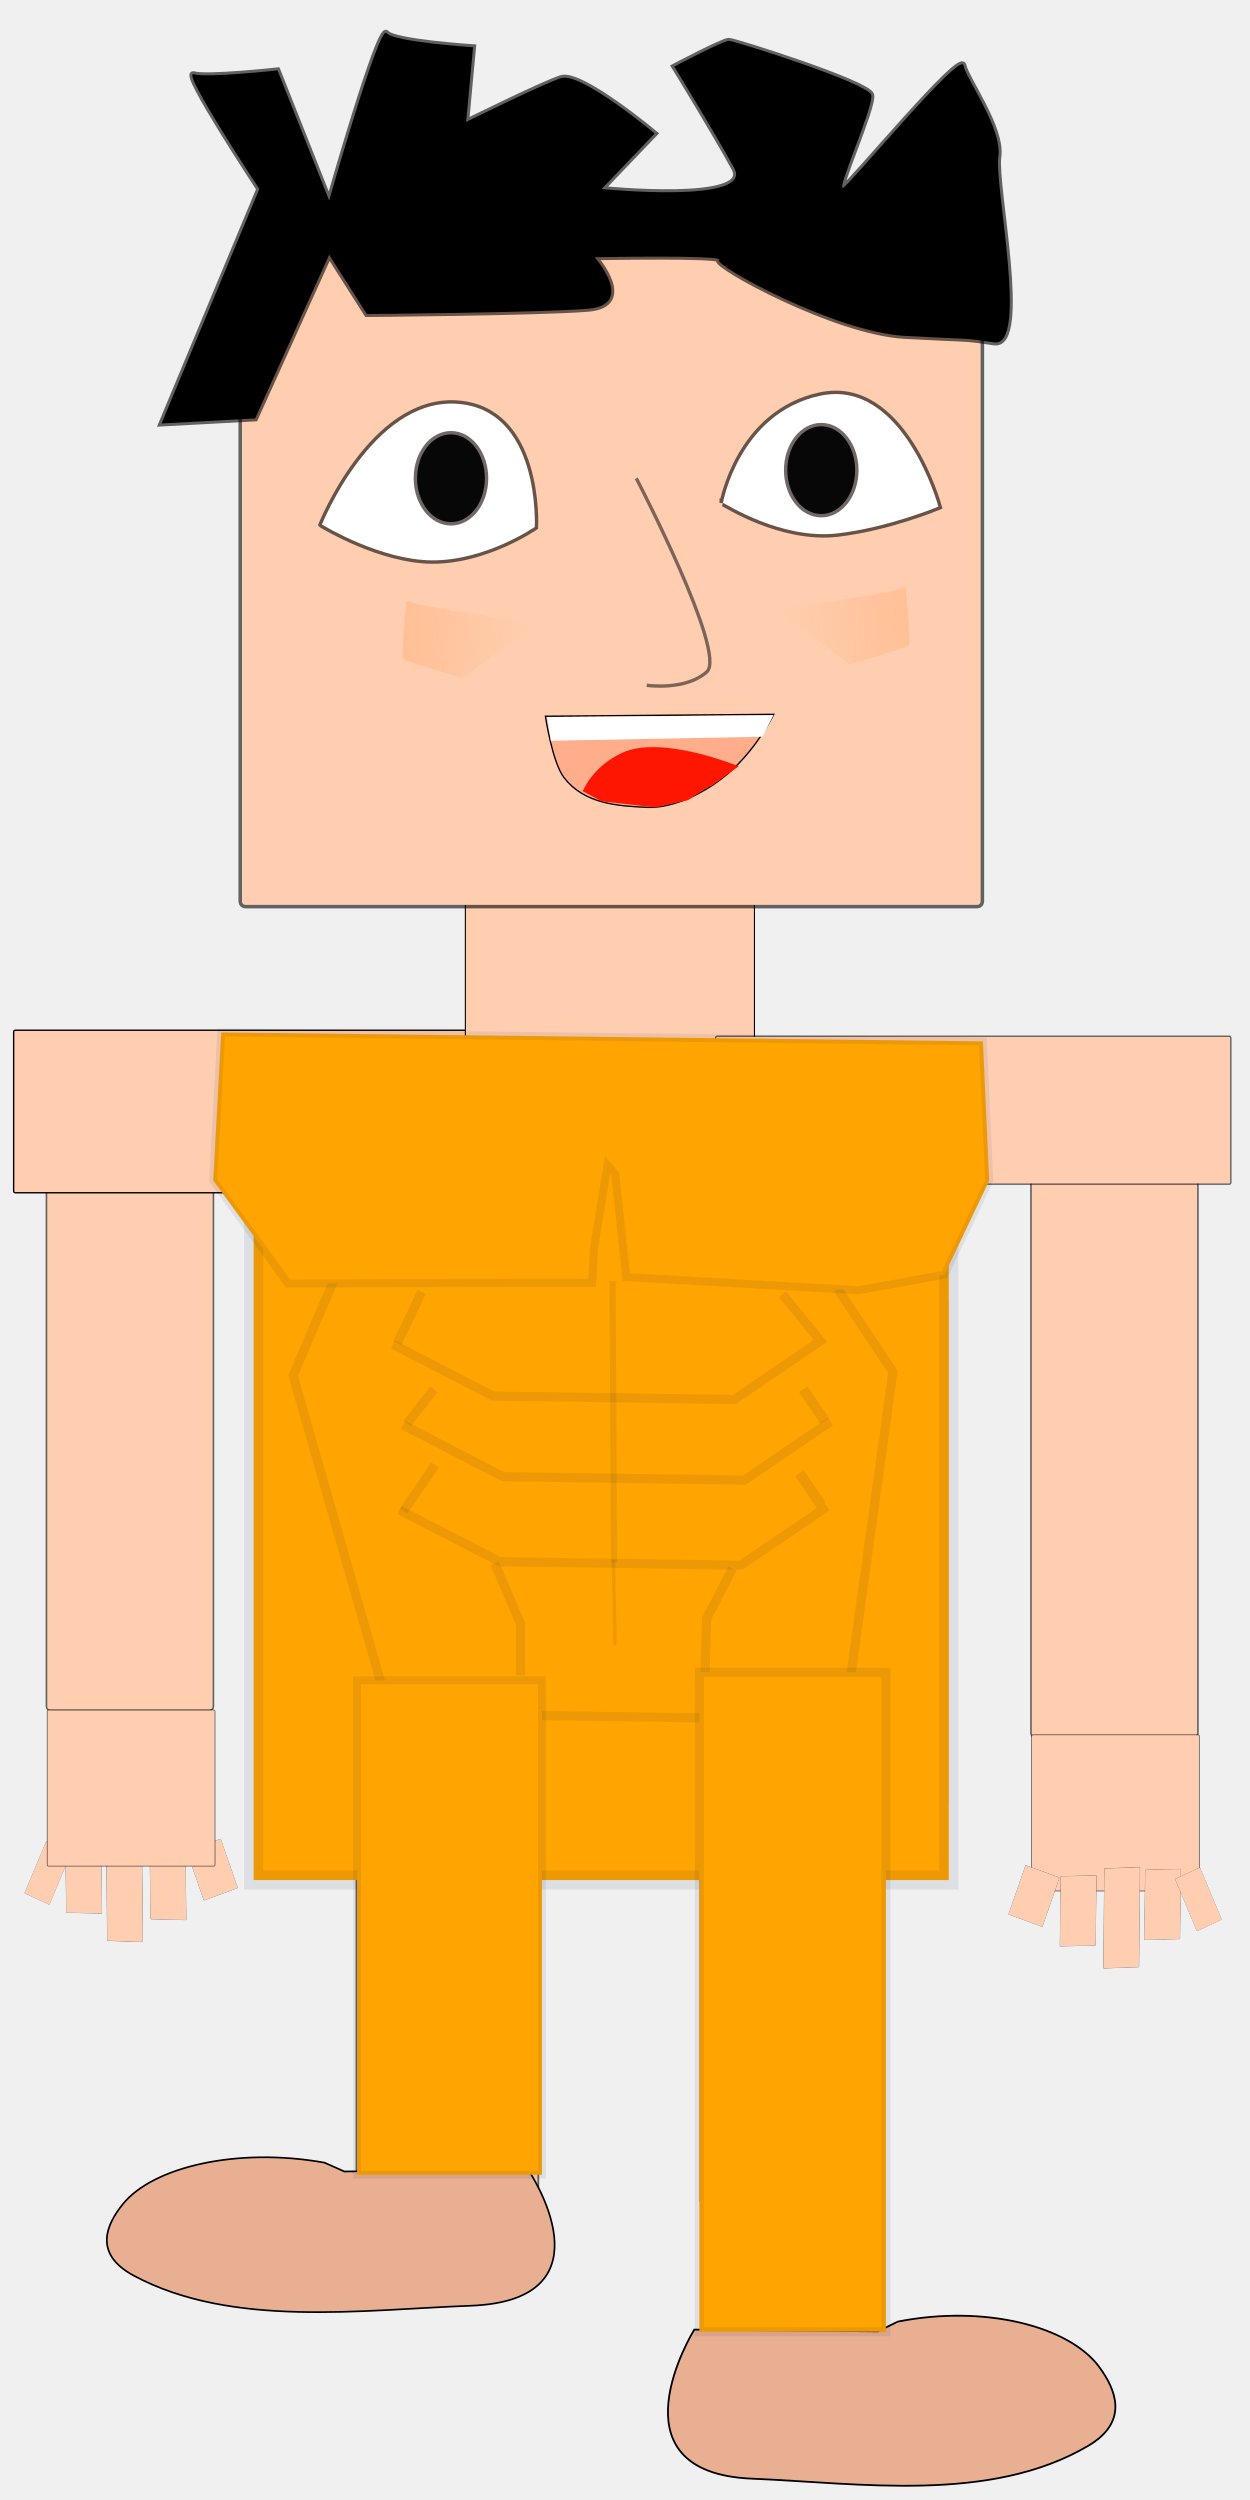
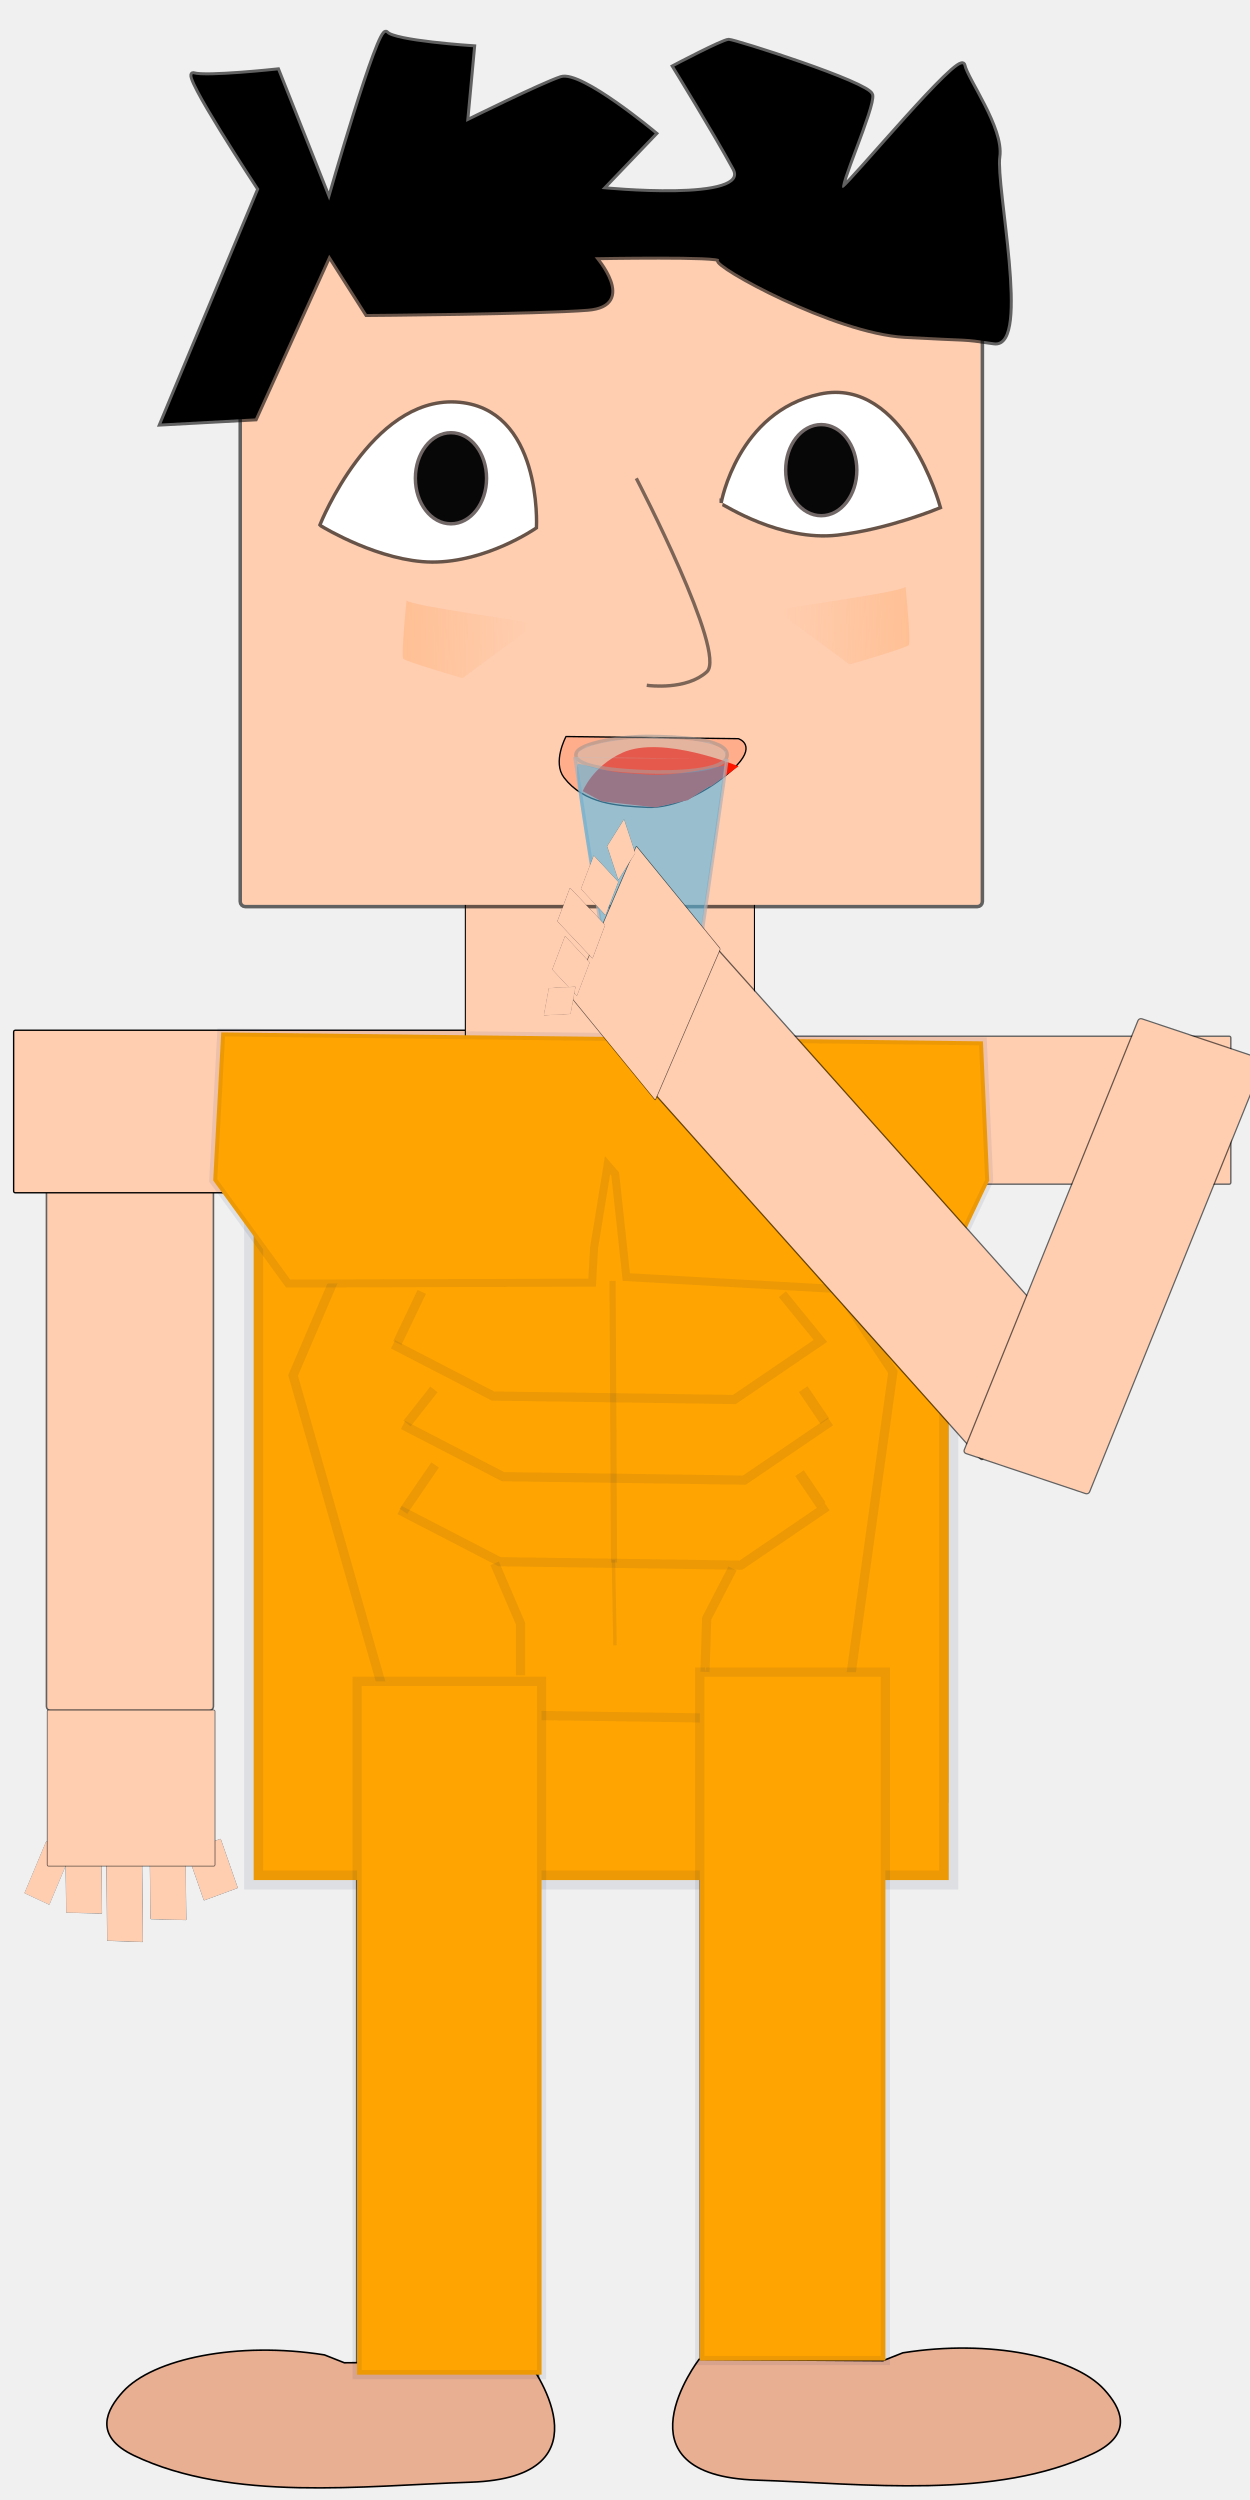
<svg xmlns="http://www.w3.org/2000/svg" xmlns:xlink="http://www.w3.org/1999/xlink" width="64" height="128" viewBox="0 0 16.933 33.867" version="1.1" id="svg1" xml:space="preserve">
  <defs id="defs1">
    <linearGradient id="linearGradient5685">
      <stop style="stop-color:#ffad70;stop-opacity:1;" offset="0" id="stop5681" />
      <stop style="stop-color:#ffb278;stop-opacity:0;" offset="1" id="stop5683" />
    </linearGradient>
    <linearGradient xlink:href="#linearGradient5685" id="linearGradient5687" x1="5.871" y1="39.004" x2="21.384" y2="39.272" gradientUnits="userSpaceOnUse" gradientTransform="matrix(0.2458605,0,0,0.2185464,2.010088,0.07742753)" />
    <linearGradient xlink:href="#linearGradient5685" id="linearGradient5722" gradientUnits="userSpaceOnUse" gradientTransform="matrix(-0.2458605,0,0,0.2185464,15.76372,-0.1083041)" x1="5.423" y1="38.914" x2="21.384" y2="39.272" />
  </defs>
  <rect style="fill:#ffceb1;fill-opacity:1;fill-rule:evenodd;stroke:#000000;stroke-width:0.006;stroke-linecap:square;stroke-opacity:0.595;paint-order:markers stroke fill" id="rect358-1-9-1-3-2-7" width="0.701" height="0.485" x="24.412" y="5.377" ry="0.002" transform="matrix(0.3290433,0.9443148,-0.9382773,0.3458839,0,0)" />
  <rect style="fill:#ffceb1;fill-opacity:1;fill-rule:evenodd;stroke:#000000;stroke-width:0.007;stroke-linecap:square;stroke-opacity:0.595;paint-order:markers stroke fill" id="rect358-1-9-1-3-2-7-0" width="0.944" height="0.479" x="25.011" y="-2.17" ry="0.002" transform="matrix(0.0135589,0.9999081,-0.9996734,-0.02555759,0,0)" />
  <rect style="fill:#ffceb1;fill-opacity:1;fill-rule:evenodd;stroke:#000000;stroke-width:0.007;stroke-linecap:square;stroke-opacity:0.595;paint-order:markers stroke fill" id="rect358-1-9-1-3-2-7-0-7" width="0.944" height="0.479" x="24.952" y="-1.028" ry="0.002" transform="matrix(0.0135589,0.9999081,-0.9996734,-0.02555759,0,0)" />
  <rect style="fill:#ffceb1;fill-opacity:1;fill-rule:evenodd;stroke:#000000;stroke-width:0.005;stroke-linecap:square;stroke-opacity:0.595;paint-order:markers stroke fill" id="rect358-1-9-1-3-2-7-0-7-1" width="0.761" height="0.367" x="22.35" y="-10.606" ry="0.002" transform="matrix(-0.386925,0.9221112,-0.9059902,-0.4232987,0,0)" />
  <rect style="fill:#ffceb1;fill-opacity:1;fill-rule:evenodd;stroke:#000000;stroke-width:0.008;stroke-linecap:square;stroke-opacity:0.595;paint-order:markers stroke fill" id="rect358-1-9-1-3-2-7-0-3" width="1.348" height="0.478" x="24.897" y="-1.685" ry="0.002" transform="matrix(0.00947057,0.9999552,-0.9993307,-0.03657963,0,0)" />
  <g id="layer1">
-     <g id="layer4" transform="matrix(0.983184,0,0,0.5599557,-0.5118662,11.93622)">
+     <g id="layer4" transform="matrix(0.9821391,0,0,0.8105135,-0.5024058,6.393194)">
      <rect style="fill:#ffceb1;fill-opacity:1;fill-rule:evenodd;stroke:#000000;stroke-width:0.05;stroke-linecap:square;stroke-opacity:0.595;paint-order:markers stroke fill" id="rect358-1" width="2.48" height="9.848" x="5.445" y="22.279" ry="0.05" />
      <rect style="fill:#ffceb1;fill-opacity:1;fill-rule:evenodd;stroke:#000000;stroke-width:0.05;stroke-linecap:square;stroke-opacity:0.595;paint-order:markers stroke fill" id="rect358-1-5" width="2.48" height="9.848" x="10.183" y="22.135" ry="0.05" />
    </g>
-     <path style="fill:#e9af93;fill-opacity:1;fill-rule:evenodd;stroke:#000000;stroke-width:0.046;stroke-linecap:square;stroke-dasharray:none;stroke-opacity:1;paint-order:markers stroke fill" d="m 4.392,29.308 c -1.175,-0.211 -2.317,0.058 -2.719,0.558 -0.216,0.268 -0.405,0.658 0.147,0.953 1.324,0.709 3.092,0.459 4.551,0.405 1.958,-0.072 0.779,-1.817 0.779,-1.817 l -2.488,0.021 z" id="path13381" />
-     <path style="fill:#e9af93;fill-opacity:1;fill-rule:evenodd;stroke:#000000;stroke-width:0.049;stroke-linecap:square;stroke-dasharray:none;stroke-opacity:1;paint-order:markers stroke fill" d="m 12.167,31.462 c 1.174,-0.231 2.315,0.064 2.716,0.613 0.215,0.295 0.405,0.722 -0.147,1.047 -1.323,0.779 -3.088,0.504 -4.546,0.444 -1.956,-0.08 -0.778,-1.995 -0.778,-1.995 l 2.485,0.023 z" id="path13381-7" />
+     <path style="fill:#e9af93;fill-opacity:1;fill-rule:evenodd;stroke:#000000;stroke-width:0.044;stroke-linecap:square;stroke-dasharray:none;stroke-opacity:1;paint-order:markers stroke fill" d="m 4.392,31.912 c -1.175,-0.187 -2.317,0.052 -2.719,0.496 -0.216,0.238 -0.405,0.584 0.147,0.847 1.324,0.63 3.092,0.408 4.551,0.36 1.958,-0.064 0.779,-1.614 0.779,-1.614 l -2.488,0.018 z" id="path13381" />
+     <path style="fill:#e9af93;fill-opacity:1;fill-rule:evenodd;stroke:#000000;stroke-width:0.044;stroke-linecap:square;stroke-dasharray:none;stroke-opacity:1;paint-order:markers stroke fill" d="m 12.233,31.884 c 1.175,-0.187 2.317,0.052 2.719,0.496 0.216,0.238 0.405,0.584 -0.147,0.847 -1.324,0.63 -3.092,0.408 -4.551,0.36 -1.958,-0.064 -0.779,-1.614 -0.779,-1.614 l 2.488,0.018 z" id="path13381-7" />
    <rect style="fill:#ffceb1;fill-opacity:1;fill-rule:evenodd;stroke:#000000;stroke-width:0.044;stroke-linecap:square;stroke-opacity:0.595;paint-order:markers stroke fill" id="rect358-1-9" width="2.24" height="8.411" x="0.64" y="14.749" ry="0.043" />
-     <rect style="fill:#ffceb1;fill-opacity:1;fill-rule:evenodd;stroke:#000000;stroke-width:0.044;stroke-linecap:square;stroke-opacity:0.595;paint-order:markers stroke fill" id="rect358-1-9-1" width="2.24" height="8.411" x="13.977" y="15.111" ry="0.043" />
-     <rect style="fill:#ffceb1;fill-opacity:1;fill-rule:evenodd;stroke:#000000;stroke-width:0.022;stroke-linecap:square;stroke-opacity:0.595;paint-order:markers stroke fill" id="rect358-1-9-1-3" width="2.262" height="2.105" x="13.98" y="23.506" ry="0.011" />
    <rect style="fill:#ffceb1;fill-opacity:1;fill-rule:evenodd;stroke:#000000;stroke-width:0.022;stroke-linecap:square;stroke-opacity:0.595;paint-order:markers stroke fill" id="rect358-1-9-1-3-2" width="2.262" height="2.105" x="0.645" y="23.17" ry="0.011" />
    <rect style="fill:#ffceb1;fill-opacity:1;fill-rule:evenodd;stroke:#000000;stroke-width:0.038;stroke-linecap:square;stroke-dasharray:none;stroke-opacity:1;paint-order:markers stroke fill" id="rect358-1-9-4" width="6.509" height="2.183" x="0.194" y="13.966" ry="0.011" />
    <rect style="fill:#ffceb1;fill-opacity:1;fill-rule:evenodd;stroke:#000000;stroke-width:0.029;stroke-linecap:square;stroke-dasharray:none;stroke-opacity:1;paint-order:markers stroke fill" id="rect358-1-9-4-9" width="3.902" height="2.191" x="6.311" y="12.17" ry="0.011" />
    <rect style="fill:#ffceb1;fill-opacity:1;fill-rule:evenodd;stroke:#000000;stroke-width:0.038;stroke-linecap:square;stroke-opacity:0.595;paint-order:markers stroke fill" id="rect358-1-9-4-0" width="6.96" height="1.985" x="9.704" y="14.047" ry="0.01" />
    <rect style="fill:#ffceb1;fill-opacity:1;fill-rule:evenodd;stroke:#000000;stroke-width:0.096;stroke-linecap:square;stroke-opacity:0.595;paint-order:markers stroke fill" id="rect358" width="10.006" height="8.859" x="3.278" y="3.399" ry="0.045" />
    <rect style="fill:#ffceb1;fill-opacity:1;fill-rule:evenodd;stroke:#000000;stroke-width:0.081;stroke-linecap:square;stroke-opacity:0.595;paint-order:markers stroke fill" id="rect358-4-1" width="9.226" height="6.852" x="3.578" y="17.598" ry="0.035" />
    <path style="fill:#000000;fill-opacity:1;fill-rule:evenodd;stroke:#000000;stroke-width:0.081;stroke-linecap:square;stroke-opacity:0.595;paint-order:markers stroke fill" d="M 4.459,3.451 C 4.421,3.538 3.456,5.668 3.456,5.668 L 2.188,5.737 3.513,2.56 c 0,0 -1.06,-1.606 -0.889,-1.554 0.17,0.052 1.135,-0.052 1.135,-0.052 L 4.459,2.717 c 0,0 0.681,-2.392 0.776,-2.269 0.095,0.122 1.173,0.192 1.173,0.192 L 6.314,1.652 c 0,0 1.022,-0.506 1.287,-0.594 0.265,-0.087 1.268,0.751 1.268,0.751 L 8.15,2.56 c 0,0 2.063,0.209 1.798,-0.279 C 9.682,1.792 9.134,0.902 9.134,0.902 c 0,0 0.662,-0.349 0.738,-0.349 0.076,0 1.892,0.576 1.93,0.733 0.038,0.157 -0.492,1.327 -0.378,1.257 0.114,-0.07 1.59,-1.851 1.627,-1.658 0.038,0.192 0.53,0.855 0.473,1.239 -0.057,0.384 0.416,2.584 -0.057,2.514 C 12.994,4.568 13.202,4.603 12.256,4.55 11.31,4.498 9.664,3.59 9.739,3.52 9.815,3.451 8.055,3.485 8.055,3.485 c 0,0 0.568,0.646 -0.095,0.698 C 7.298,4.236 4.97,4.254 4.97,4.254 Z" id="path1076" />
    <path style="fill:#ffffff;fill-opacity:1;fill-rule:evenodd;stroke:#000000;stroke-width:0.093;stroke-linecap:square;stroke-opacity:0.595;paint-order:markers stroke fill" d="m 4.362,7.106 c 0.028,0.017 0.794,0.481 1.491,0.485 0.73,0.004 1.391,-0.453 1.391,-0.453 0,0 0.081,-1.609 -1.073,-1.669 -1.129,-0.058 -1.81,1.636 -1.81,1.636 z" id="path1564" />
    <path style="fill:#ffffff;fill-opacity:1;fill-rule:evenodd;stroke:#000000;stroke-width:0.093;stroke-linecap:square;stroke-opacity:0.595;paint-order:markers stroke fill" d="m 9.793,6.812 c 0.035,0.01 0.786,0.501 1.55,0.414 0.689,-0.079 1.369,-0.363 1.369,-0.363 0,0 -0.476,-1.741 -1.6,-1.502 -1.1,0.234 -1.319,1.452 -1.319,1.452 z" id="path1564-0" />
    <rect style="fill:#ffa400;fill-opacity:1;stroke:#001244;stroke-width:0.258;stroke-dasharray:none;stroke-opacity:0.076" id="rect1-5-9-4" width="9.416" height="10.618" x="3.436" y="14.851" ry="0" />
    <ellipse style="fill:#070707;fill-opacity:1;fill-rule:evenodd;stroke:#110000;stroke-width:0.093;stroke-linecap:square;stroke-opacity:0.595;paint-order:markers stroke fill" id="path1736" cx="6.109" cy="6.479" rx="0.459" ry="0.594" />
    <ellipse style="fill:#070707;fill-opacity:1;fill-rule:evenodd;stroke:#110000;stroke-width:0.093;stroke-linecap:square;stroke-opacity:0.595;paint-order:markers stroke fill" id="path1736-9" cx="11.125" cy="6.369" rx="0.459" ry="0.594" />
    <path style="fill:url(#linearGradient5687);fill-opacity:1;fill-rule:evenodd;stroke:none;stroke-width:0.093;stroke-linecap:square;stroke-opacity:0.595;paint-order:markers stroke fill" d="m 5.507,8.132 c 0.033,0.078 1.804,0.303 1.76,0.323 -0.044,0.02 -1.001,0.733 -1.001,0.733 0,0 -0.77,-0.225 -0.803,-0.264 -0.033,-0.039 0.044,-0.792 0.044,-0.792 z" id="path1814" />
    <path style="fill:url(#linearGradient5722);fill-opacity:1;fill-rule:evenodd;stroke:none;stroke-width:0.093;stroke-linecap:square;stroke-opacity:0.595;paint-order:markers stroke fill" d="m 12.267,7.947 c -0.033,0.078 -1.804,0.303 -1.76,0.323 0.044,0.02 1.001,0.733 1.001,0.733 0,0 0.77,-0.225 0.803,-0.264 0.033,-0.039 -0.044,-0.792 -0.044,-0.792 z" id="path1814-3" />
    <path style="fill:none;fill-opacity:1;fill-rule:evenodd;stroke:#000000;stroke-width:0.046;stroke-linecap:square;stroke-dasharray:none;stroke-opacity:0.514;paint-order:markers stroke fill" d="m 8.63,6.5 c 0,0 1.221,2.346 0.946,2.6 -0.275,0.254 -0.792,0.186 -0.792,0.186" id="path5725" />
-     <path style="fill:#ffad8b;fill-opacity:1;fill-rule:evenodd;stroke:#000000;stroke-width:0.037;stroke-linecap:square;stroke-dasharray:none;stroke-opacity:1;paint-order:markers stroke fill" d="m 7.399,9.712 3.068,-0.026 c 0,0 -0.203,0.408 -0.545,0.727 C 9.591,10.722 9.125,10.943 8.77,10.928 8.367,10.91 7.918,10.881 7.648,10.529 7.492,10.326 7.399,9.712 7.399,9.712 Z" id="path5781" />
+     <path style="fill:#ffad8b;fill-opacity:1;fill-rule:evenodd;stroke:#000000;stroke-width:0.037;stroke-linecap:square;stroke-dasharray:none;stroke-opacity:1;paint-order:markers stroke fill" d="m 7.673,9.987 2.327,0.029 c 0,0 0.264,0.079 -0.079,0.398 -0.331,0.308 -0.796,0.529 -1.151,0.514 -0.403,-0.018 -0.852,-0.047 -1.122,-0.399 -0.156,-0.203 0.025,-0.542 0.025,-0.542 z" id="path5781" />
    <path style="fill:#ff1600;fill-opacity:1;fill-rule:evenodd;stroke:none;stroke-width:0.046;stroke-linecap:square;stroke-dasharray:none;stroke-opacity:0.514;paint-order:markers stroke fill" d="m 7.894,10.718 c 0,0 0.131,-0.336 0.537,-0.521 0.539,-0.246 1.574,0.184 1.574,0.184 L 9.609,10.669 c 0.112,-0.103 -0.194,0.114 -0.291,0.171 l -0.44,0.098 -0.731,-0.083 z" id="path6029" />
-     <path style="fill:#ffffff;fill-opacity:1;fill-rule:evenodd;stroke:none;stroke-width:0.151;stroke-linecap:square;stroke-dasharray:none;stroke-opacity:0.514;paint-order:markers stroke fill" d="m 7.412,9.714 0.05,0.321 2.867,-0.055 0.149,-0.291 z" id="path6679" />
    <path style="fill:#ffa400;stroke:#001244;stroke-width:0.124;stroke-opacity:0.076" d="m 4.53,17.325 -0.56,1.308 1.308,4.576 6.164,0.093 0.654,-4.717 -0.747,-1.121" id="path1" />
-     <rect style="fill:#ffa400;fill-opacity:1;stroke:#001244;stroke-width:0.106;stroke-dasharray:none;stroke-opacity:0.076" id="rect1-5-9-4-6" width="2.503" height="6.698" x="4.838" y="22.763" />
-     <rect style="fill:#ffa400;fill-opacity:1;stroke:#001244;stroke-width:0.123;stroke-dasharray:none;stroke-opacity:0.076" id="rect1-5-9-4-6-5" width="2.527" height="8.934" x="9.474" y="22.654" />
+     <rect style="fill:#ffa400;fill-opacity:1;stroke:#001244;stroke-width:0.125;stroke-dasharray:none;stroke-opacity:0.076" id="rect1-5-9-4-6" width="2.499" height="9.392" x="4.837" y="22.777" />
+     <rect style="fill:#ffa400;fill-opacity:1;stroke:#001244;stroke-width:0.125;stroke-dasharray:none;stroke-opacity:0.076" id="rect1-5-9-4-6-5" width="2.515" height="9.326" x="9.479" y="22.652" />
    <path style="fill:#ffa400;fill-opacity:1;stroke:#001244;stroke-width:0.108;stroke-dasharray:none;stroke-opacity:0.076" d="m 2.997,13.986 -0.109,2.005 1.015,1.397 4.118,-0.012 0.027,-0.475 0.182,-1.116 0.104,0.12 0.15,1.395 3.144,0.179 1.167,-0.211 0.605,-1.274 -0.085,-1.887 z" id="path2" />
-     <g id="g2" transform="matrix(-1,0,0,1,31.63037,0.1320822)">
-       <rect style="fill:#ffceb1;fill-opacity:1;fill-rule:evenodd;stroke:#000000;stroke-width:0.006;stroke-linecap:square;stroke-opacity:0.595;paint-order:markers stroke fill" id="rect358-1-9-1-3-2-7-3" width="0.701" height="0.485" x="29.726" y="-8.478" ry="0.002" transform="matrix(0.3290433,0.9443148,-0.9382773,0.3458839,0,0)" />
-       <rect style="fill:#ffceb1;fill-opacity:1;fill-rule:evenodd;stroke:#000000;stroke-width:0.007;stroke-linecap:square;stroke-opacity:0.595;paint-order:markers stroke fill" id="rect358-1-9-1-3-2-7-0-0" width="0.944" height="0.479" x="24.858" y="-16.926" ry="0.002" transform="matrix(0.0135589,0.9999081,-0.9996734,-0.02555759,0,0)" />
-       <rect style="fill:#ffceb1;fill-opacity:1;fill-rule:evenodd;stroke:#000000;stroke-width:0.007;stroke-linecap:square;stroke-opacity:0.595;paint-order:markers stroke fill" id="rect358-1-9-1-3-2-7-0-7-4" width="0.944" height="0.479" x="24.8" y="-15.783" ry="0.002" transform="matrix(0.0135589,0.9999081,-0.9996734,-0.02555759,0,0)" />
-       <rect style="fill:#ffceb1;fill-opacity:1;fill-rule:evenodd;stroke:#000000;stroke-width:0.005;stroke-linecap:square;stroke-opacity:0.595;paint-order:markers stroke fill" id="rect358-1-9-1-3-2-7-0-7-1-8" width="0.761" height="0.367" x="16.306" y="-24.304" ry="0.002" transform="matrix(-0.386925,0.9221112,-0.9059902,-0.4232987,0,0)" />
-       <rect style="fill:#ffceb1;fill-opacity:1;fill-rule:evenodd;stroke:#000000;stroke-width:0.008;stroke-linecap:square;stroke-opacity:0.595;paint-order:markers stroke fill" id="rect358-1-9-1-3-2-7-0-3-7" width="1.348" height="0.478" x="24.582" y="-16.446" ry="0.002" transform="matrix(0.00947057,0.9999552,-0.9993307,-0.03657963,0,0)" />
-     </g>
+     <g id="g2" transform="matrix(0.02772013,0.9994569,0.6218098,-0.04455554,0.00446403,9.014175)" />
    <path style="fill:#ffa400;stroke:#001244;stroke-width:0.124;stroke-opacity:0.076" d="m 5.324,18.212 1.354,0.7 3.269,0.047 1.167,-0.794 -0.515,-0.632" id="path3" />
    <path style="fill:#ffa400;stroke:#001244;stroke-width:0.124;stroke-opacity:0.076" d="m 5.46,19.304 1.354,0.7 3.269,0.047 1.167,-0.794" id="path3-8" />
    <path style="fill:#ffa400;stroke:#001244;stroke-width:0.124;stroke-opacity:0.076" d="m 5.413,20.456 1.354,0.7 3.269,0.047 1.167,-0.794" id="path3-8-1" />
    <path style="fill:#ffa400;stroke:#001244;stroke-width:0.083;stroke-opacity:0.076" d="m 8.298,17.352 0.02,3.816" id="path4" />
    <path style="fill:#ffa400;stroke:#001244;stroke-width:0.047;stroke-opacity:0.076" d="m 8.31,21.131 0.021,1.157" id="path4-2" />
    <path style="fill:#ffa400;stroke:#001244;stroke-width:0.124;stroke-opacity:0.076" d="M 5.382,18.194 5.713,17.501" id="path5" />
    <path style="fill:#ffa400;stroke:#001244;stroke-width:0.124;stroke-opacity:0.076" d="M 5.514,19.284 5.878,18.822" id="path6" />
    <path style="fill:#ffa400;stroke:#001244;stroke-width:0.124;stroke-opacity:0.076" d="M 10.765,18.789 Z" id="path7" />
    <path style="fill:#ffa400;stroke:#001244;stroke-width:0.124;stroke-opacity:0.076" d="m 5.465,20.473 0.429,-0.627" id="path8" />
    <path style="fill:#ffa400;stroke:#001244;stroke-width:0.14;stroke-opacity:0.076" d="M 11.123,20.389 10.831,19.957" id="path9" />
    <path style="fill:#ffa400;stroke:#001244;stroke-width:0.14;stroke-opacity:0.076" d="m 11.173,19.251 -0.292,-0.432" id="path9-2" />
    <path style="fill:#ffa400;stroke:#001244;stroke-width:0.124;stroke-opacity:0.076" d="m 6.701,21.178 0.35,0.817 v 0.7" id="path10" />
    <path style="fill:#ffa400;stroke:#001244;stroke-width:0.124;stroke-opacity:0.076" d="M 9.923,21.248 9.573,21.925 9.55,22.649" id="path11" />
+     <g id="g1" transform="translate(-6.261113,-12.38943)">
+       <path style="fill:none;fill-opacity:0.237;stroke:#959293;stroke-width:0.049;stroke-dasharray:none;stroke-opacity:0.533" d="m 14.063,22.608 c 0.017,-0.161 0.667,-0.247 0.985,-0.242 0.36,0.005 1.072,0.021 1.063,0.254 -0.009,0.225 -0.747,0.238 -1.104,0.224 -0.32,-0.012 -0.964,-0.053 -0.944,-0.236 z" id="path1-0" />
+       <path style="fill:#bebfbe;fill-opacity:0.4;stroke:#b2b0b4;stroke-width:0.047;stroke-dasharray:none;stroke-opacity:0.7" d="m 14.049,22.645 0.393,2.575 1.302,-0.012 0.366,-2.538" id="path2-2" />
+       <path style="fill:#bebfbe;fill-opacity:0.4;stroke:none;stroke-width:0.049;stroke-dasharray:none;stroke-opacity:0.7" d="m 14.081,22.657 1.998,0.012 0.018,-0.097 -0.227,-0.128 -0.748,-0.067 -0.58,0.043 -0.34,0.079 -0.104,0.073 z" id="path3-4" />
+       <path style="fill:#00afff;fill-opacity:0.333;stroke:none;stroke-width:0.049;stroke-dasharray:none;stroke-opacity:0.7" d="m 14.379,24.779 c 0,0 -0.399,-2.073 -0.28,-2.044 0.533,0.131 0.441,0.11 0.897,0.145 0.418,0.033 0.93,-0.095 1.074,-0.119 0.029,-0.005 -0.265,1.915 -0.265,1.915 l -0.077,0.494 -1.265,0.03 z" id="path4-8" />
+     </g>
+     <rect style="fill:#ffceb1;fill-opacity:1;fill-rule:evenodd;stroke:#000000;stroke-width:0.039;stroke-linecap:square;stroke-opacity:0.595;paint-order:markers stroke fill" id="rect358-1-9-1" width="2.175" height="6.636" x="1.49" y="-21.905" ry="0.034" transform="matrix(-0.3500986,0.9367129,-0.665892,-0.7460482,0,0)" />
+     <rect style="fill:#ffceb1;fill-opacity:1;fill-rule:evenodd;stroke:#000000;stroke-width:0.034;stroke-linecap:square;stroke-opacity:0.595;paint-order:markers stroke fill" id="rect358-1-9-1-8" width="1.774" height="6.336" x="19.521" y="8.196" ry="0.032" transform="matrix(0.9481917,0.3176987,-0.3751066,0.9269817,0,0)" />
+     <rect style="fill:#ffceb1;fill-opacity:1;fill-rule:evenodd;stroke:#000000;stroke-width:0.02;stroke-linecap:square;stroke-opacity:0.595;paint-order:markers stroke fill" id="rect358-1-9-1-3" width="2.223" height="1.79" x="0.659" y="-15.822" ry="0.009" transform="matrix(-0.3951519,0.9186158,-0.6329442,-0.7741975,0,0)" />
+     <rect style="fill:#ffceb1;fill-opacity:1;fill-rule:evenodd;stroke:#000000;stroke-width:0.005;stroke-linecap:square;stroke-opacity:0.595;paint-order:markers stroke fill" id="rect358-1-9-1-3-2-7-3" width="0.478" height="0.426" x="-17.437" y="-5.903" ry="0.002" transform="matrix(-0.3135325,-0.9495775,-0.5312188,0.8472347,0,0)" />
+     <rect style="fill:#ffceb1;fill-opacity:1;fill-rule:evenodd;stroke:#000000;stroke-width:0.005;stroke-linecap:square;stroke-opacity:0.595;paint-order:markers stroke fill" id="rect358-1-9-1-3-2-7-0-0" width="0.484" height="0.481" x="-13.462" y="2.243" ry="0.002" transform="matrix(-0.6815263,-0.7317936,-0.3570398,0.9340892,0,0)" />
+     <rect style="fill:#ffceb1;fill-opacity:1;fill-rule:evenodd;stroke:#000000;stroke-width:0.005;stroke-linecap:square;stroke-opacity:0.595;paint-order:markers stroke fill" id="rect358-1-9-1-3-2-7-0-7-4" width="0.484" height="0.481" x="-13.492" y="3.388" ry="0.002" transform="matrix(-0.6815263,-0.7317936,-0.3570398,0.9340892,0,0)" />
+     <rect style="fill:#ffceb1;fill-opacity:1;fill-rule:evenodd;stroke:#000000;stroke-width:0.004;stroke-linecap:square;stroke-opacity:0.595;paint-order:markers stroke fill" id="rect358-1-9-1-3-2-7-0-7-1-8" width="0.357" height="0.371" x="-10.364" y="14.144" ry="0.002" transform="matrix(-0.9986306,0.0523164,-0.1807361,0.9835316,0,0)" />
+     <rect style="fill:#ffceb1;fill-opacity:1;fill-rule:evenodd;stroke:#000000;stroke-width:0.006;stroke-linecap:square;stroke-opacity:0.595;paint-order:markers stroke fill" id="rect358-1-9-1-3-2-7-0-3-7" width="0.688" height="0.48" x="-13.444" y="2.948" ry="0.002" transform="matrix(-0.6867848,-0.7268608,-0.3523126,0.9358824,0,0)" />
  </g>
</svg>
